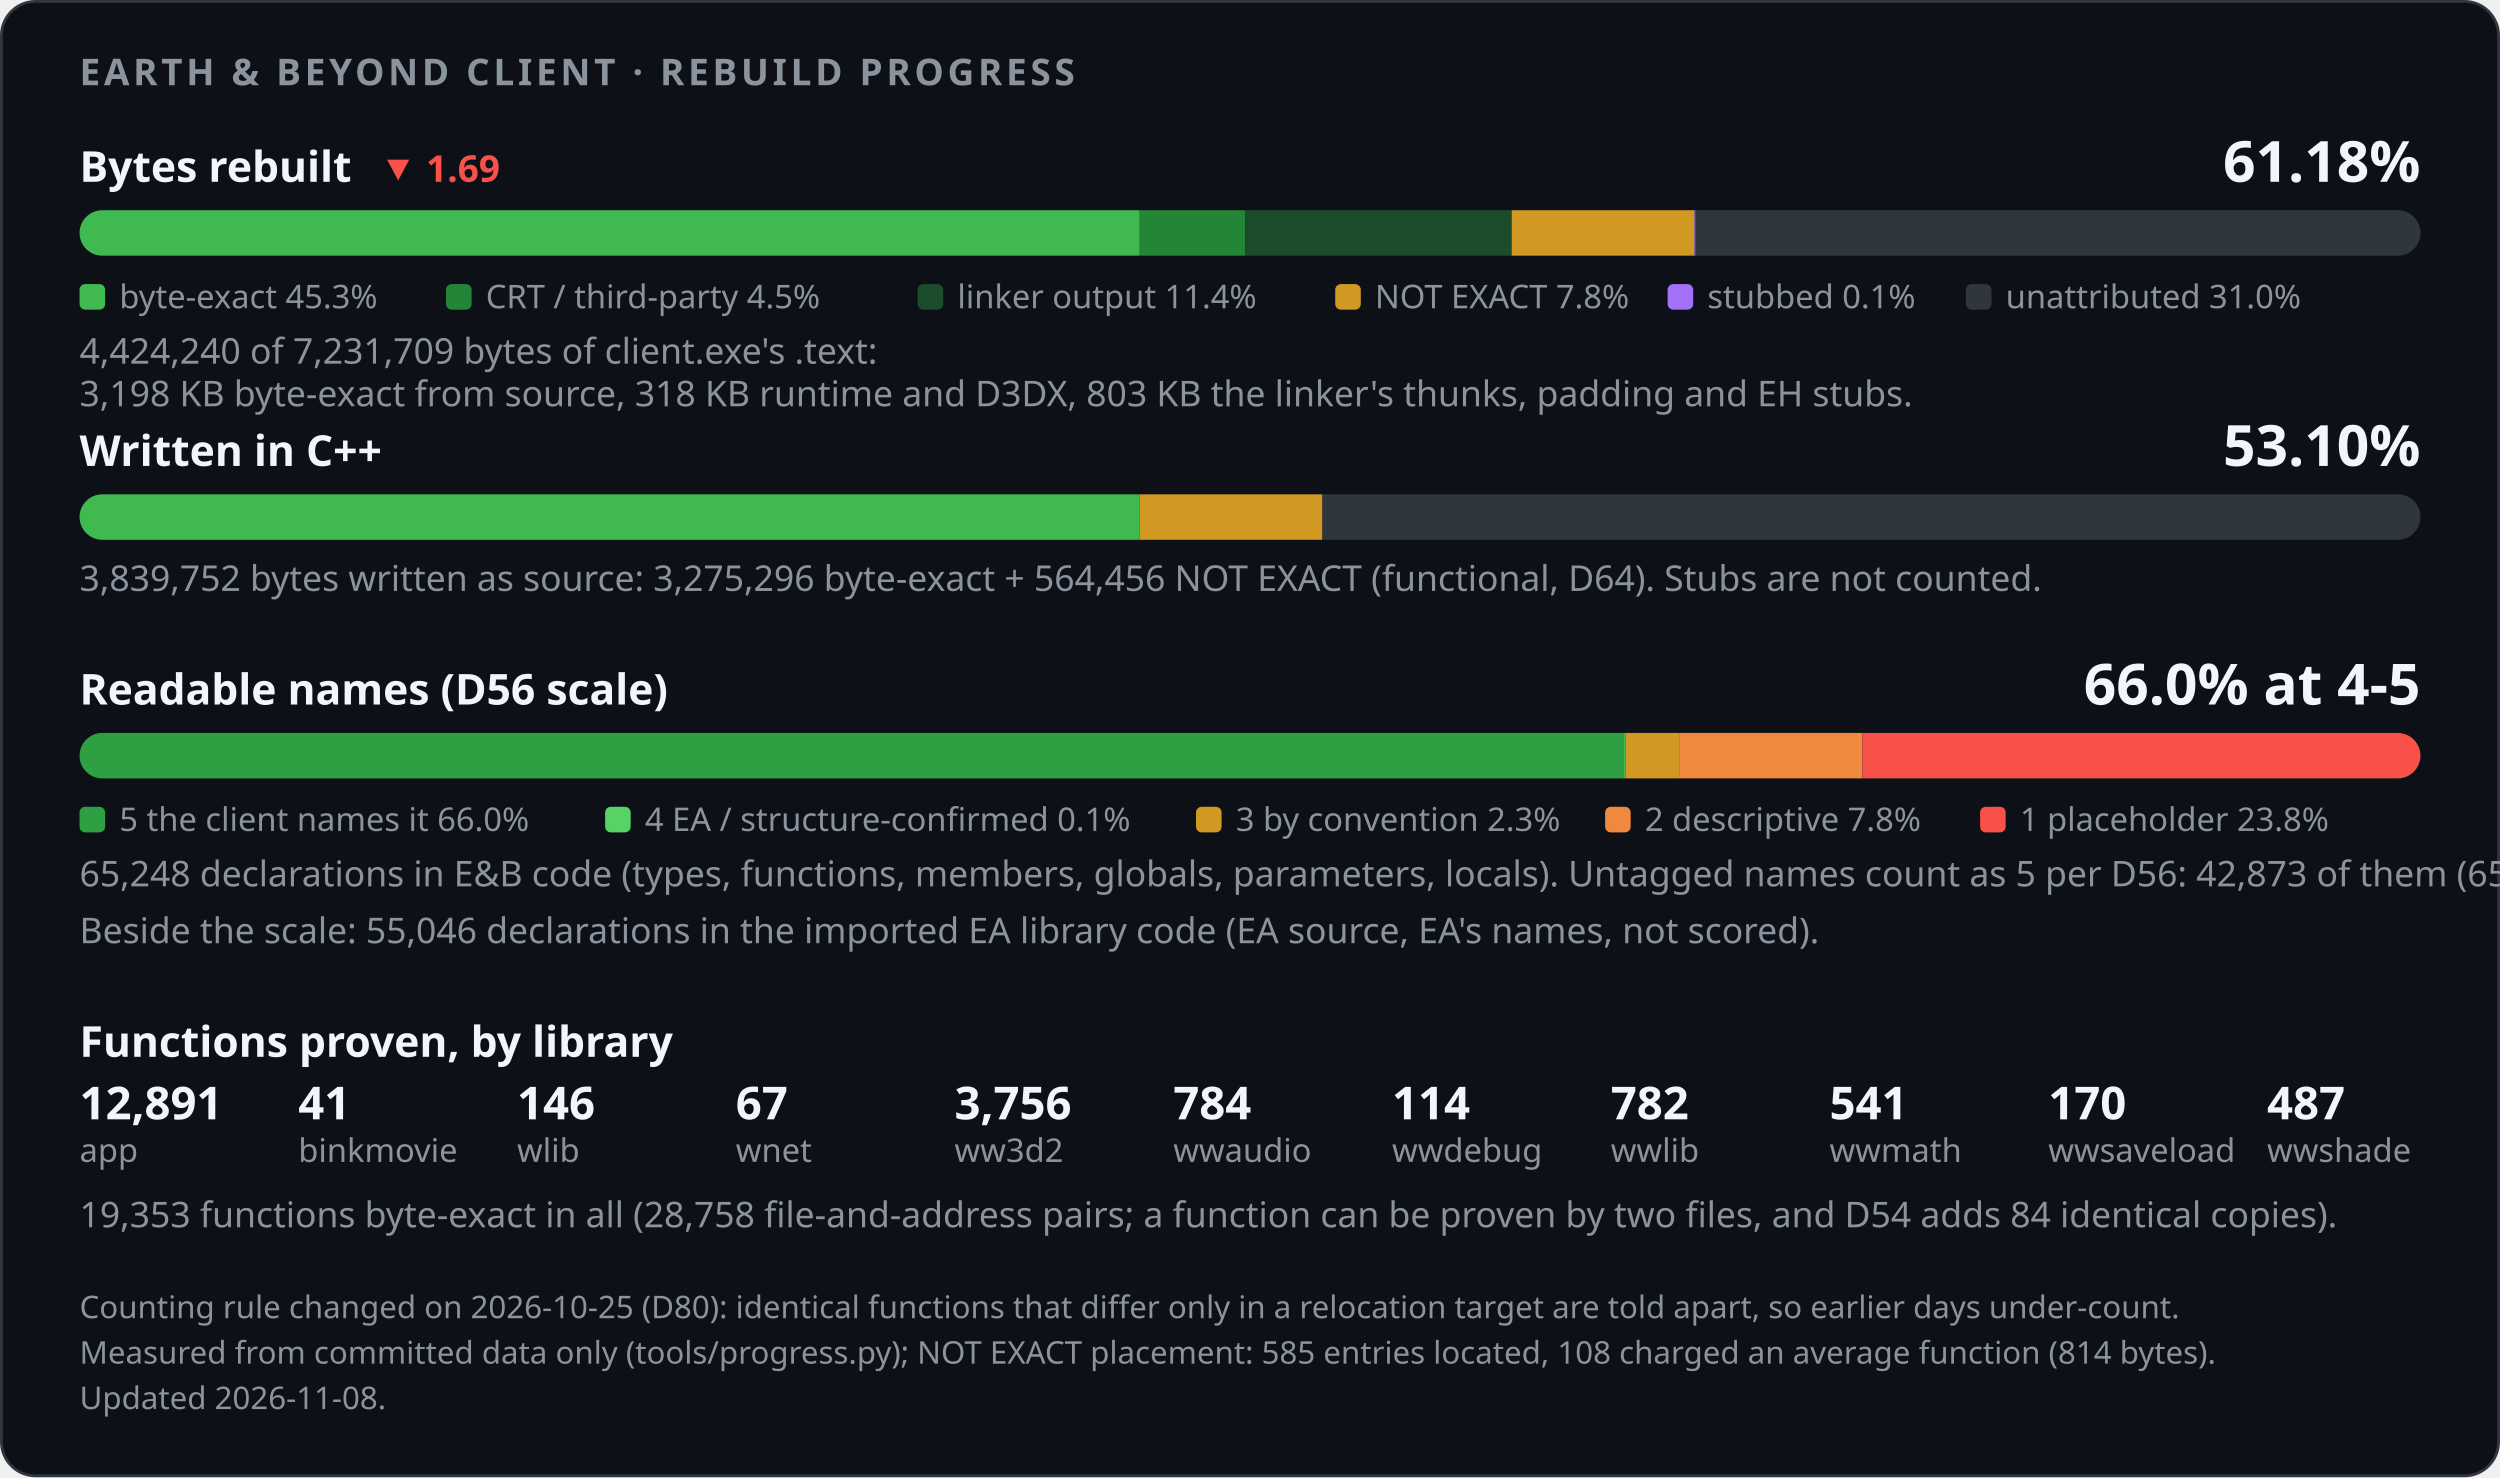
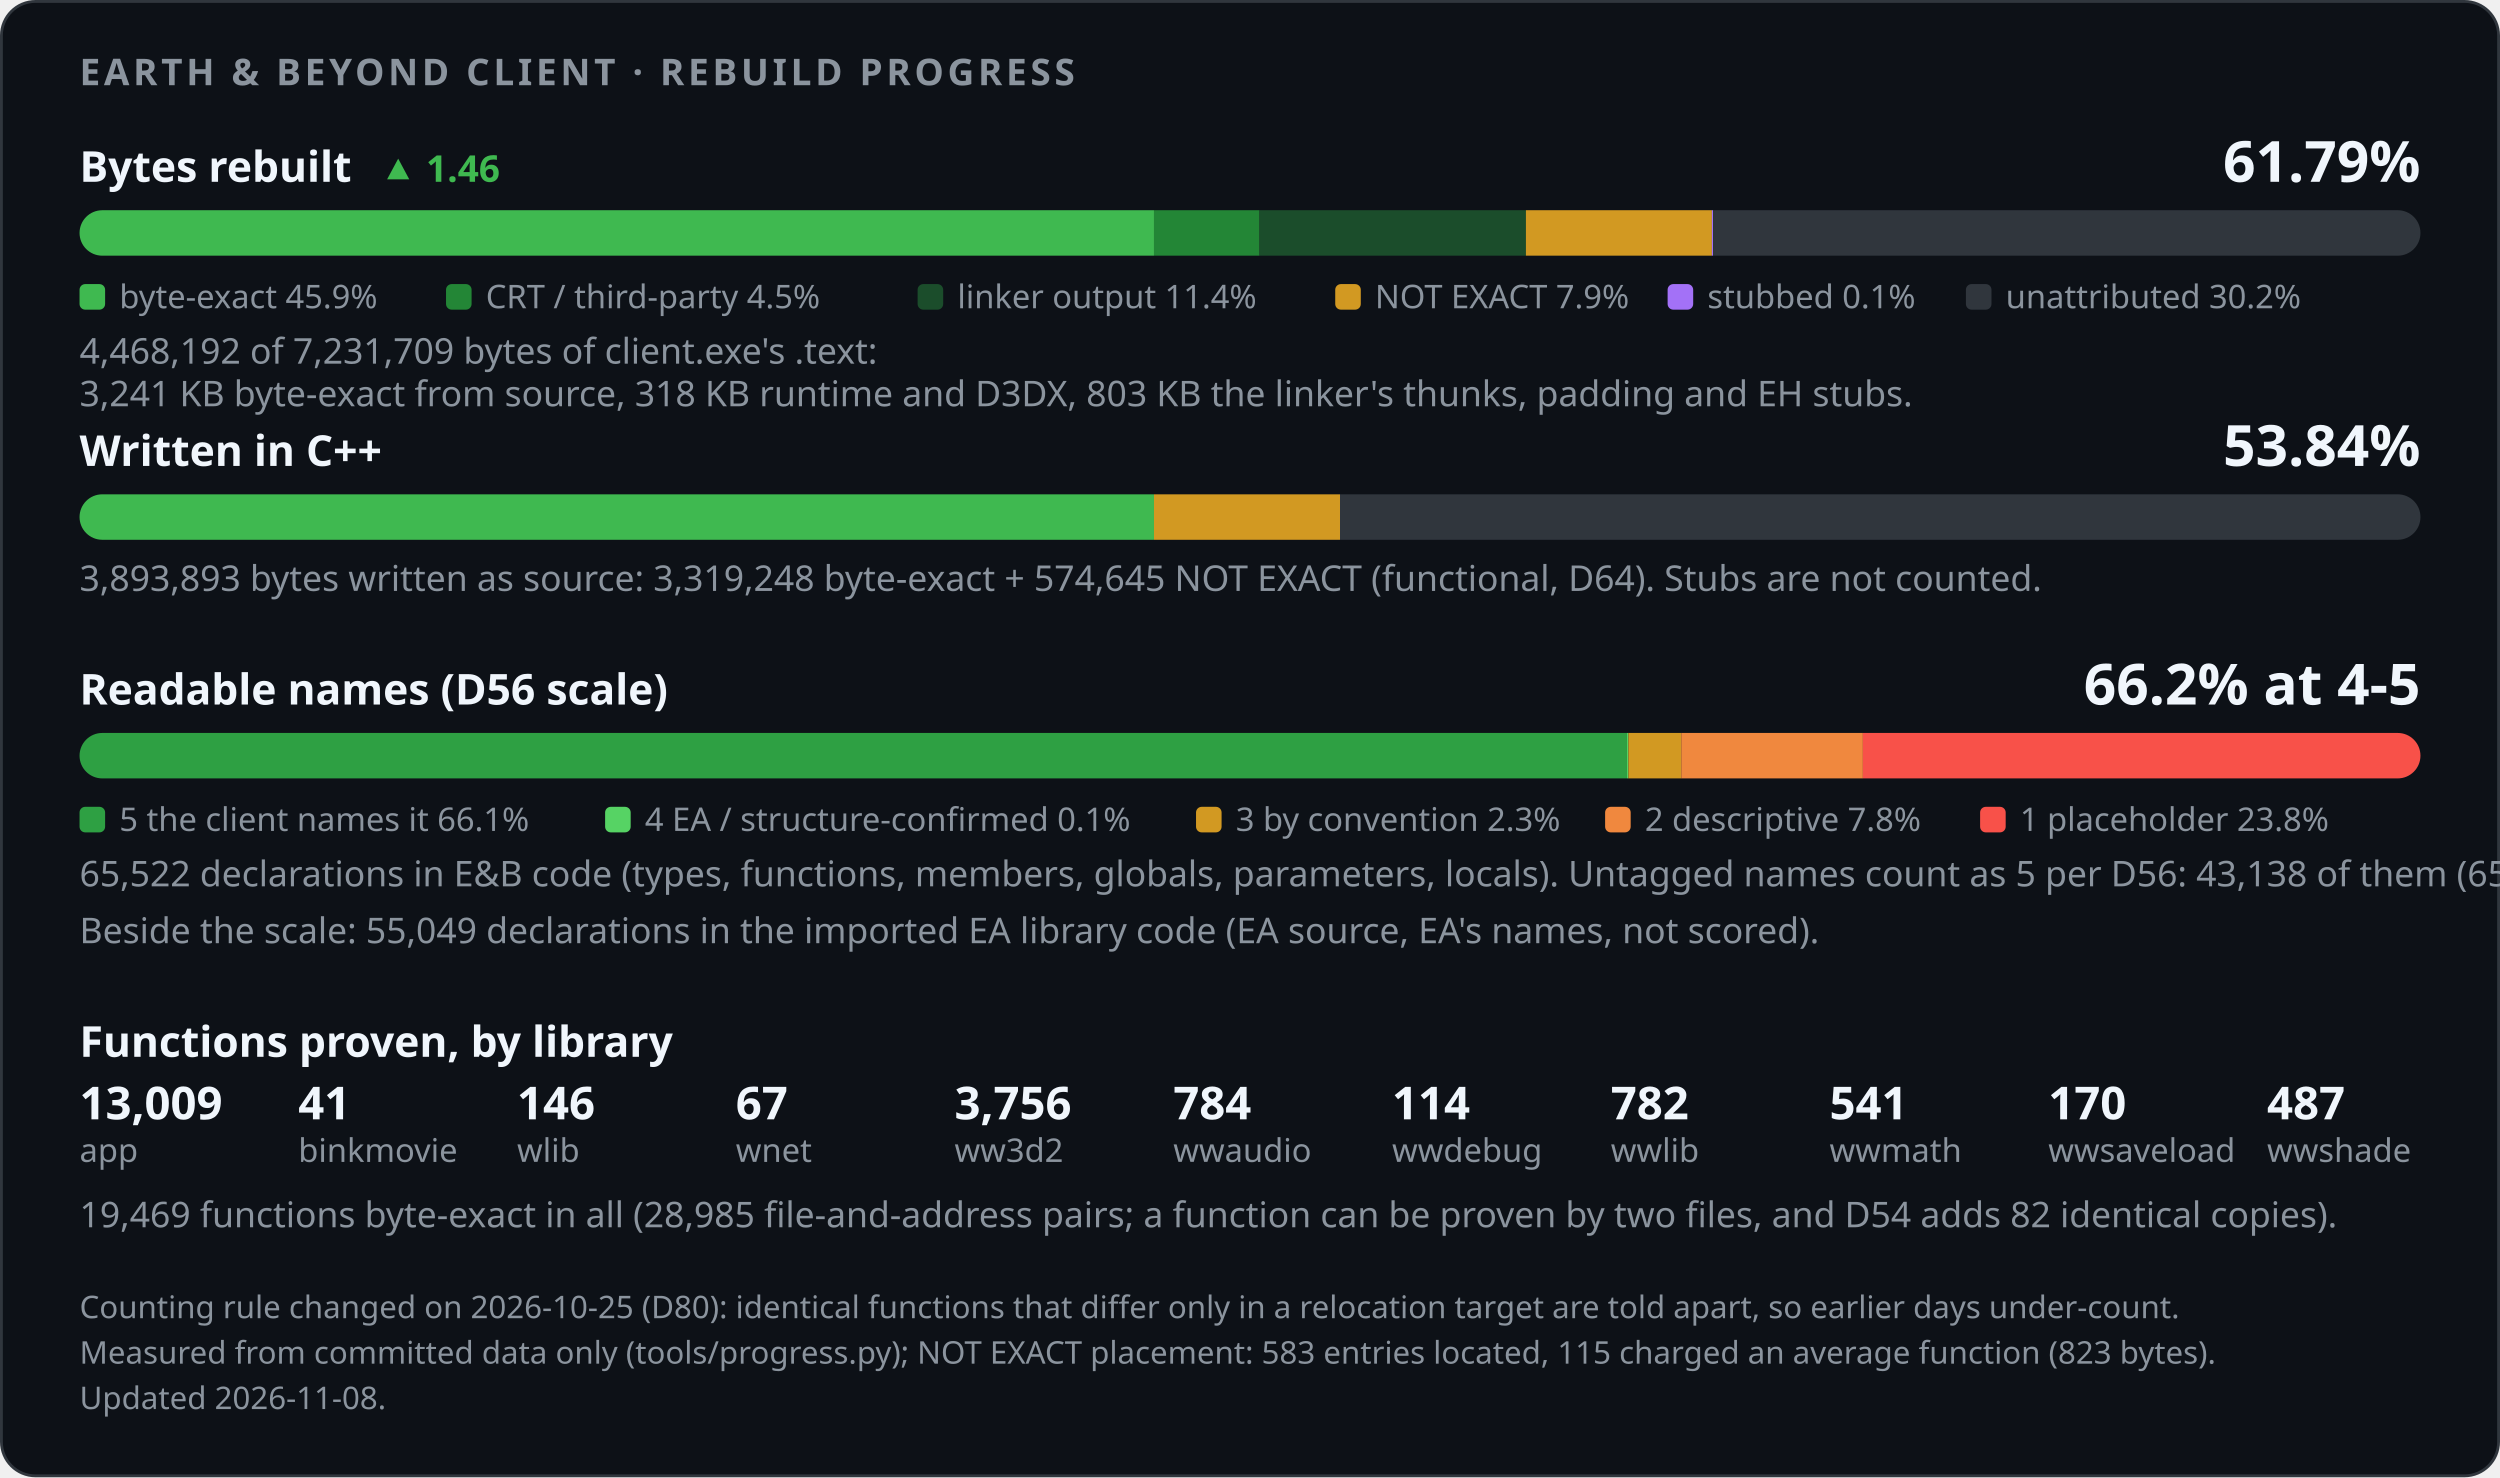
<svg xmlns="http://www.w3.org/2000/svg" width="880" height="520" viewBox="0 0 880 520" role="img" aria-labelledby="title desc">
  <style>
    .card { fill: #0d1117; stroke: #30363d; } .strong { fill: #f0f6fc; } .muted { fill: #8b949e; }
    .grid { stroke: #30363d; } .up { fill: #3fb950; } .down { fill: #f85149; }
    .s-exact { fill: #3fb950; } .s-notexact { fill: #d29922; } .s-stub { fill: #a371f7; }
    .s-third { fill: #238636; } .s-linker { fill: #1b4d2b; } .s-unattr { fill: #30363d; }
    .l-exact { stroke: #3fb950; } .l-written { stroke: #58a6ff; }
    @media (prefers-color-scheme: light) {
      .card { fill: #ffffff; stroke: #d0d7de; } .strong { fill: #1f2328; } .muted { fill: #59636e; }
      .grid { stroke: #d0d7de; } .up { fill: #1a7f37; } .down { fill: #cf222e; }
      .s-exact { fill: #1a7f37; } .s-third { fill: #4ac26b; } .s-linker { fill: #aceebb; } .s-unattr { fill: #d0d7de; }
      .l-exact { stroke: #1a7f37; } .l-written { stroke: #0969da; }
    }
  </style>
  <rect class="card" x="0.5" y="0.5" width="879" height="519" rx="12" />
  <g font-family="-apple-system,BlinkMacSystemFont,'Segoe UI','Noto Sans',Helvetica,Arial,sans-serif">
    <text x="28" y="30" class="muted" font-size="13" font-weight="600" letter-spacing="1.3">EARTH &amp; BEYOND CLIENT · REBUILD PROGRESS</text>
-     <text x="28" y="64" class="strong" font-size="15" font-weight="600">Bytes rebuilt<tspan class="down" dx="10" font-size="13" font-weight="600">▼ 1.69</tspan>
+     <text x="28" y="64" class="strong" font-size="15" font-weight="600">Bytes rebuilt<tspan class="up" dx="10" font-size="13" font-weight="600">▲ 1.46</tspan>
    </text>
-     <text x="852" y="64" class="strong" font-size="20" font-weight="700" text-anchor="end">61.18%</text>
+     <text x="852" y="64" class="strong" font-size="20" font-weight="700" text-anchor="end">61.79%</text>
    <clipPath id="clip74">
      <rect x="28" y="74" width="824" height="16" rx="8.0" />
    </clipPath>
    <g clip-path="url(#clip74)">
-       <rect x="28.00" y="74" width="373.20" height="16" class="s-exact" />
-       <rect x="401.20" y="74" width="37.17" height="16" class="s-third" />
-       <rect x="438.37" y="74" width="93.74" height="16" class="s-linker" />
-       <rect x="532.11" y="74" width="64.32" height="16" class="s-notexact" />
-       <rect x="596.43" y="74" width="0.43" height="16" class="s-stub" />
-       <rect x="596.85" y="74" width="255.15" height="16" class="s-unattr" />
+       <rect x="28.00" y="74" width="378.20" height="16" class="s-exact" />
+       <rect x="406.20" y="74" width="37.17" height="16" class="s-third" />
+       <rect x="443.38" y="74" width="93.74" height="16" class="s-linker" />
+       <rect x="537.12" y="74" width="65.48" height="16" class="s-notexact" />
+       <rect x="602.59" y="74" width="0.43" height="16" class="s-stub" />
+       <rect x="603.02" y="74" width="248.98" height="16" class="s-unattr" />
    </g>
    <rect x="28" y="100" width="9" height="9" rx="2" class="s-exact" />
-     <text x="42" y="108.5" class="muted" font-size="11.5">byte-exact 45.3%</text>
+     <text x="42" y="108.5" class="muted" font-size="11.5">byte-exact 45.9%</text>
    <rect x="157" y="100" width="9" height="9" rx="2" class="s-third" />
    <text x="171" y="108.5" class="muted" font-size="11.5">CRT / third-party 4.5%</text>
    <rect x="323" y="100" width="9" height="9" rx="2" class="s-linker" />
    <text x="337" y="108.5" class="muted" font-size="11.5">linker output 11.4%</text>
    <rect x="470" y="100" width="9" height="9" rx="2" class="s-notexact" />
-     <text x="484" y="108.5" class="muted" font-size="11.5">NOT EXACT 7.8%</text>
+     <text x="484" y="108.5" class="muted" font-size="11.5">NOT EXACT 7.9%</text>
    <rect x="587" y="100" width="9" height="9" rx="2" class="s-stub" />
    <text x="601" y="108.5" class="muted" font-size="11.5">stubbed 0.1%</text>
    <rect x="692" y="100" width="9" height="9" rx="2" class="s-unattr" />
-     <text x="706" y="108.5" class="muted" font-size="11.5">unattributed 31.0%</text>
-     <text x="28" y="128" class="muted" font-size="12.5">4,424,240 of 7,231,709 bytes of client.exe's .text:</text>
-     <text x="28" y="143" class="muted" font-size="12.5">3,198 KB byte-exact from source, 318 KB runtime and D3DX, 803 KB the linker's thunks, padding and EH stubs.</text>
+     <text x="706" y="108.5" class="muted" font-size="11.5">unattributed 30.2%</text>
+     <text x="28" y="128" class="muted" font-size="12.5">4,468,192 of 7,231,709 bytes of client.exe's .text:</text>
+     <text x="28" y="143" class="muted" font-size="12.5">3,241 KB byte-exact from source, 318 KB runtime and D3DX, 803 KB the linker's thunks, padding and EH stubs.</text>
    <text x="28" y="164" class="strong" font-size="15" font-weight="600">Written in C++</text>
-     <text x="852" y="164" class="strong" font-size="20" font-weight="700" text-anchor="end">53.10%</text>
+     <text x="852" y="164" class="strong" font-size="20" font-weight="700" text-anchor="end">53.84%</text>
    <clipPath id="clip174">
      <rect x="28" y="174" width="824" height="16" rx="8.0" />
    </clipPath>
    <g clip-path="url(#clip174)">
-       <rect x="28.00" y="174" width="373.20" height="16" class="s-exact" />
-       <rect x="401.20" y="174" width="64.32" height="16" class="s-notexact" />
-       <rect x="465.51" y="174" width="386.49" height="16" class="s-unattr" />
+       <rect x="28.00" y="174" width="378.20" height="16" class="s-exact" />
+       <rect x="406.20" y="174" width="65.48" height="16" class="s-notexact" />
+       <rect x="471.68" y="174" width="380.32" height="16" class="s-unattr" />
    </g>
-     <text x="28" y="208" class="muted" font-size="12.5">3,839,752 bytes written as source: 3,275,296 byte-exact + 564,456 NOT EXACT (functional, D64). Stubs are not counted.</text>
+     <text x="28" y="208" class="muted" font-size="12.5">3,893,893 bytes written as source: 3,319,248 byte-exact + 574,645 NOT EXACT (functional, D64). Stubs are not counted.</text>
    <text x="28" y="248" class="strong" font-size="15" font-weight="600">Readable names (D56 scale)</text>
-     <text x="852" y="248" class="strong" font-size="20" font-weight="700" text-anchor="end">66.0% at 4-5</text>
+     <text x="852" y="248" class="strong" font-size="20" font-weight="700" text-anchor="end">66.2% at 4-5</text>
    <clipPath id="clip258">
      <rect x="28" y="258" width="824" height="16" rx="8.0" />
    </clipPath>
    <g clip-path="url(#clip258)">
-       <rect x="28.00" y="258" width="543.71" height="16" fill="#2ea043" />
-       <rect x="571.71" y="258" width="0.49" height="16" fill="#56d364" />
-       <rect x="572.20" y="258" width="18.85" height="16" fill="#d29922" />
-       <rect x="591.05" y="258" width="64.52" height="16" fill="#f0883e" />
-       <rect x="655.57" y="258" width="196.43" height="16" fill="#f85149" />
+       <rect x="28.00" y="258" width="544.70" height="16" fill="#2ea043" />
+       <rect x="572.70" y="258" width="0.49" height="16" fill="#56d364" />
+       <rect x="573.19" y="258" width="18.61" height="16" fill="#d29922" />
+       <rect x="591.80" y="258" width="63.94" height="16" fill="#f0883e" />
+       <rect x="655.74" y="258" width="196.26" height="16" fill="#f85149" />
    </g>
    <rect x="28" y="284" width="9" height="9" rx="2" fill="#2ea043" />
-     <text x="42" y="292.5" class="muted" font-size="11.5">5 the client names it 66.0%</text>
+     <text x="42" y="292.5" class="muted" font-size="11.5">5 the client names it 66.1%</text>
    <rect x="213" y="284" width="9" height="9" rx="2" fill="#56d364" />
    <text x="227" y="292.5" class="muted" font-size="11.5">4 EA / structure-confirmed 0.1%</text>
    <rect x="421" y="284" width="9" height="9" rx="2" fill="#d29922" />
    <text x="435" y="292.5" class="muted" font-size="11.5">3 by convention 2.3%</text>
    <rect x="565" y="284" width="9" height="9" rx="2" fill="#f0883e" />
    <text x="579" y="292.5" class="muted" font-size="11.5">2 descriptive 7.8%</text>
    <rect x="697" y="284" width="9" height="9" rx="2" fill="#f85149" />
    <text x="711" y="292.5" class="muted" font-size="11.5">1 placeholder 23.8%</text>
-     <text x="28" y="312" class="muted" font-size="12.5">65,248 declarations in E&amp;B code (types, functions, members, globals, parameters, locals). Untagged names count as 5 per D56: 42,873 of them (65.7%).</text>
-     <text x="28" y="332" class="muted" font-size="12.5">Beside the scale: 55,046 declarations in the imported EA library code (EA source, EA's names, not scored).</text>
+     <text x="28" y="312" class="muted" font-size="12.5">65,522 declarations in E&amp;B code (types, functions, members, globals, parameters, locals). Untagged names count as 5 per D56: 43,138 of them (65.8%).</text>
+     <text x="28" y="332" class="muted" font-size="12.5">Beside the scale: 55,049 declarations in the imported EA library code (EA source, EA's names, not scored).</text>
    <text x="28" y="372" class="strong" font-size="15" font-weight="600">Functions proven, by library</text>
-     <text x="28" y="394" class="strong" font-size="16" font-weight="700">12,891</text>
+     <text x="28" y="394" class="strong" font-size="16" font-weight="700">13,009</text>
    <text x="28" y="409" class="muted" font-size="11.5">app</text>
    <text x="105" y="394" class="strong" font-size="16" font-weight="700">41</text>
    <text x="105" y="409" class="muted" font-size="11.5">binkmovie</text>
    <text x="182" y="394" class="strong" font-size="16" font-weight="700">146</text>
    <text x="182" y="409" class="muted" font-size="11.5">wlib</text>
    <text x="259" y="394" class="strong" font-size="16" font-weight="700">67</text>
    <text x="259" y="409" class="muted" font-size="11.5">wnet</text>
    <text x="336" y="394" class="strong" font-size="16" font-weight="700">3,756</text>
    <text x="336" y="409" class="muted" font-size="11.5">ww3d2</text>
    <text x="413" y="394" class="strong" font-size="16" font-weight="700">784</text>
    <text x="413" y="409" class="muted" font-size="11.5">wwaudio</text>
    <text x="490" y="394" class="strong" font-size="16" font-weight="700">114</text>
    <text x="490" y="409" class="muted" font-size="11.5">wwdebug</text>
    <text x="567" y="394" class="strong" font-size="16" font-weight="700">782</text>
    <text x="567" y="409" class="muted" font-size="11.5">wwlib</text>
    <text x="644" y="394" class="strong" font-size="16" font-weight="700">541</text>
    <text x="644" y="409" class="muted" font-size="11.5">wwmath</text>
    <text x="721" y="394" class="strong" font-size="16" font-weight="700">170</text>
    <text x="721" y="409" class="muted" font-size="11.5">wwsaveload</text>
    <text x="798" y="394" class="strong" font-size="16" font-weight="700">487</text>
    <text x="798" y="409" class="muted" font-size="11.5">wwshade</text>
-     <text x="28" y="432" class="muted" font-size="12.5">19,353 functions byte-exact in all (28,758 file-and-address pairs; a function can be proven by two files, and D54 adds 84 identical copies).</text>
+     <text x="28" y="432" class="muted" font-size="12.5">19,469 functions byte-exact in all (28,985 file-and-address pairs; a function can be proven by two files, and D54 adds 82 identical copies).</text>
    <text x="28" y="464" class="muted" font-size="11">Counting rule changed on 2026-10-25 (D80): identical functions that differ only in a relocation target are told apart, so earlier days under-count.</text>
-     <text x="28" y="480" class="muted" font-size="11">Measured from committed data only (tools/progress.py); NOT EXACT placement: 585 entries located, 108 charged an average function (814 bytes).</text>
+     <text x="28" y="480" class="muted" font-size="11">Measured from committed data only (tools/progress.py); NOT EXACT placement: 583 entries located, 115 charged an average function (823 bytes).</text>
    <text x="28" y="496" class="muted" font-size="11">Updated 2026-11-08.</text>
  </g>
</svg>
